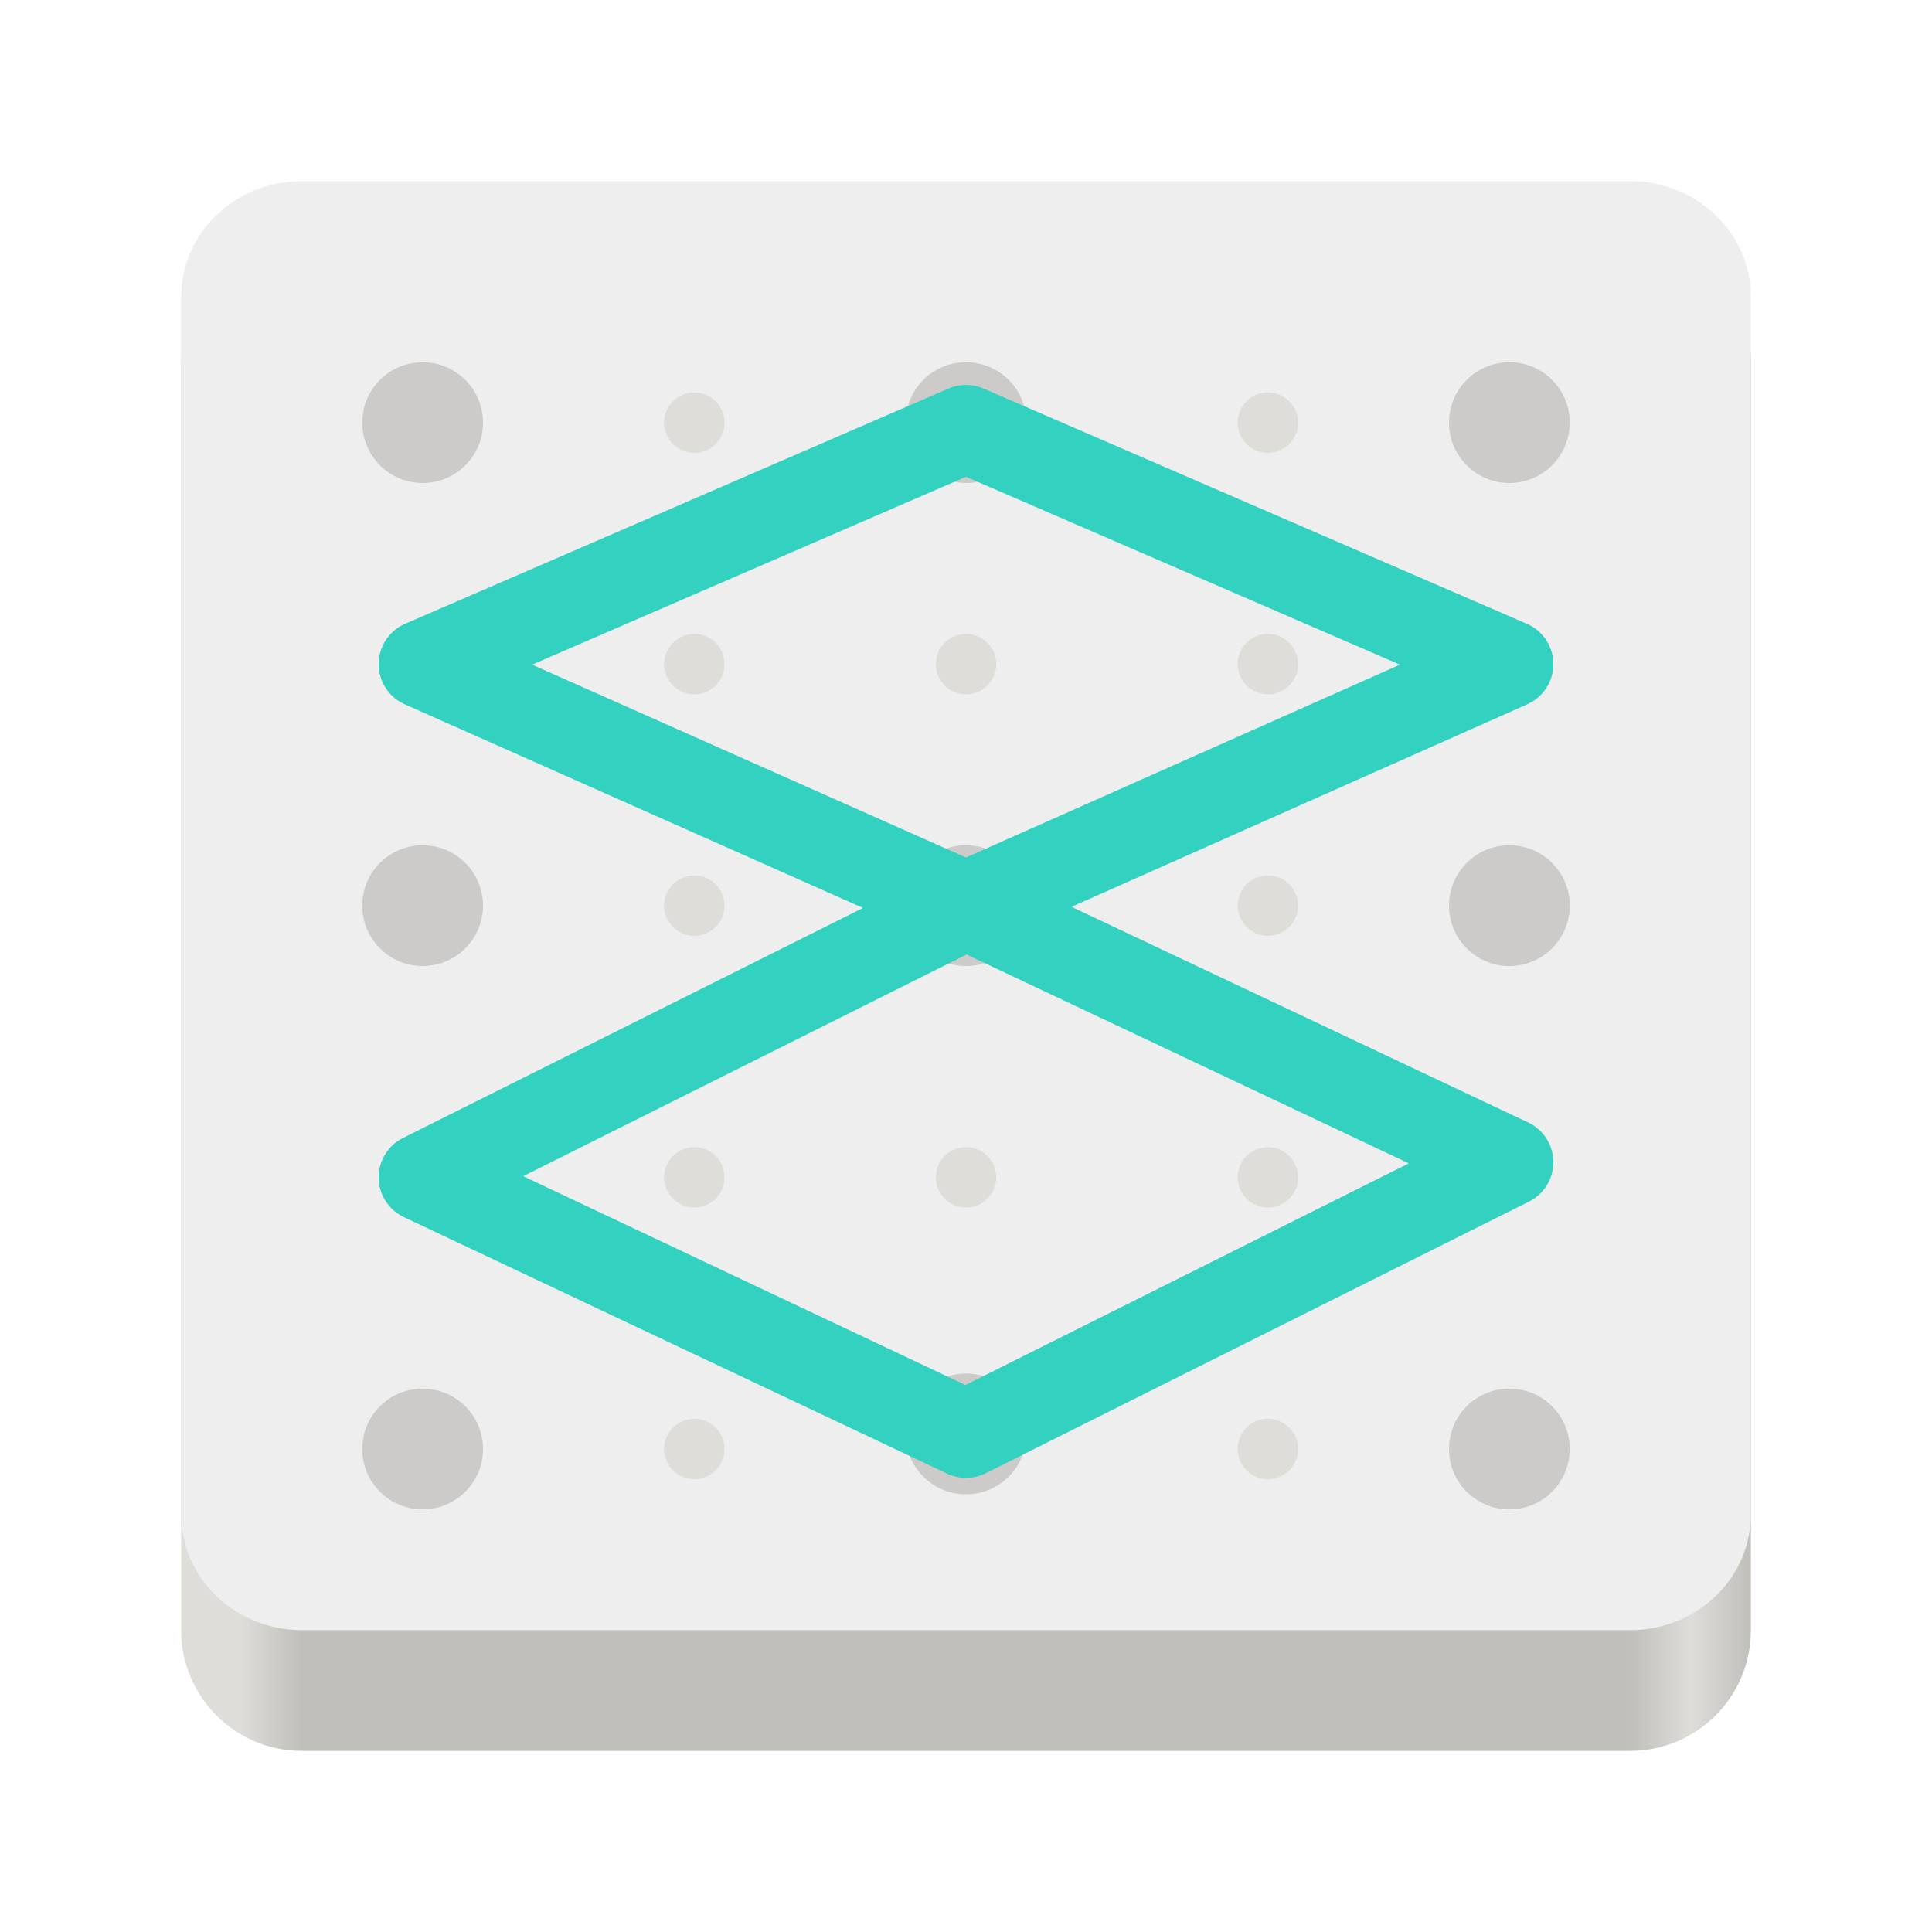
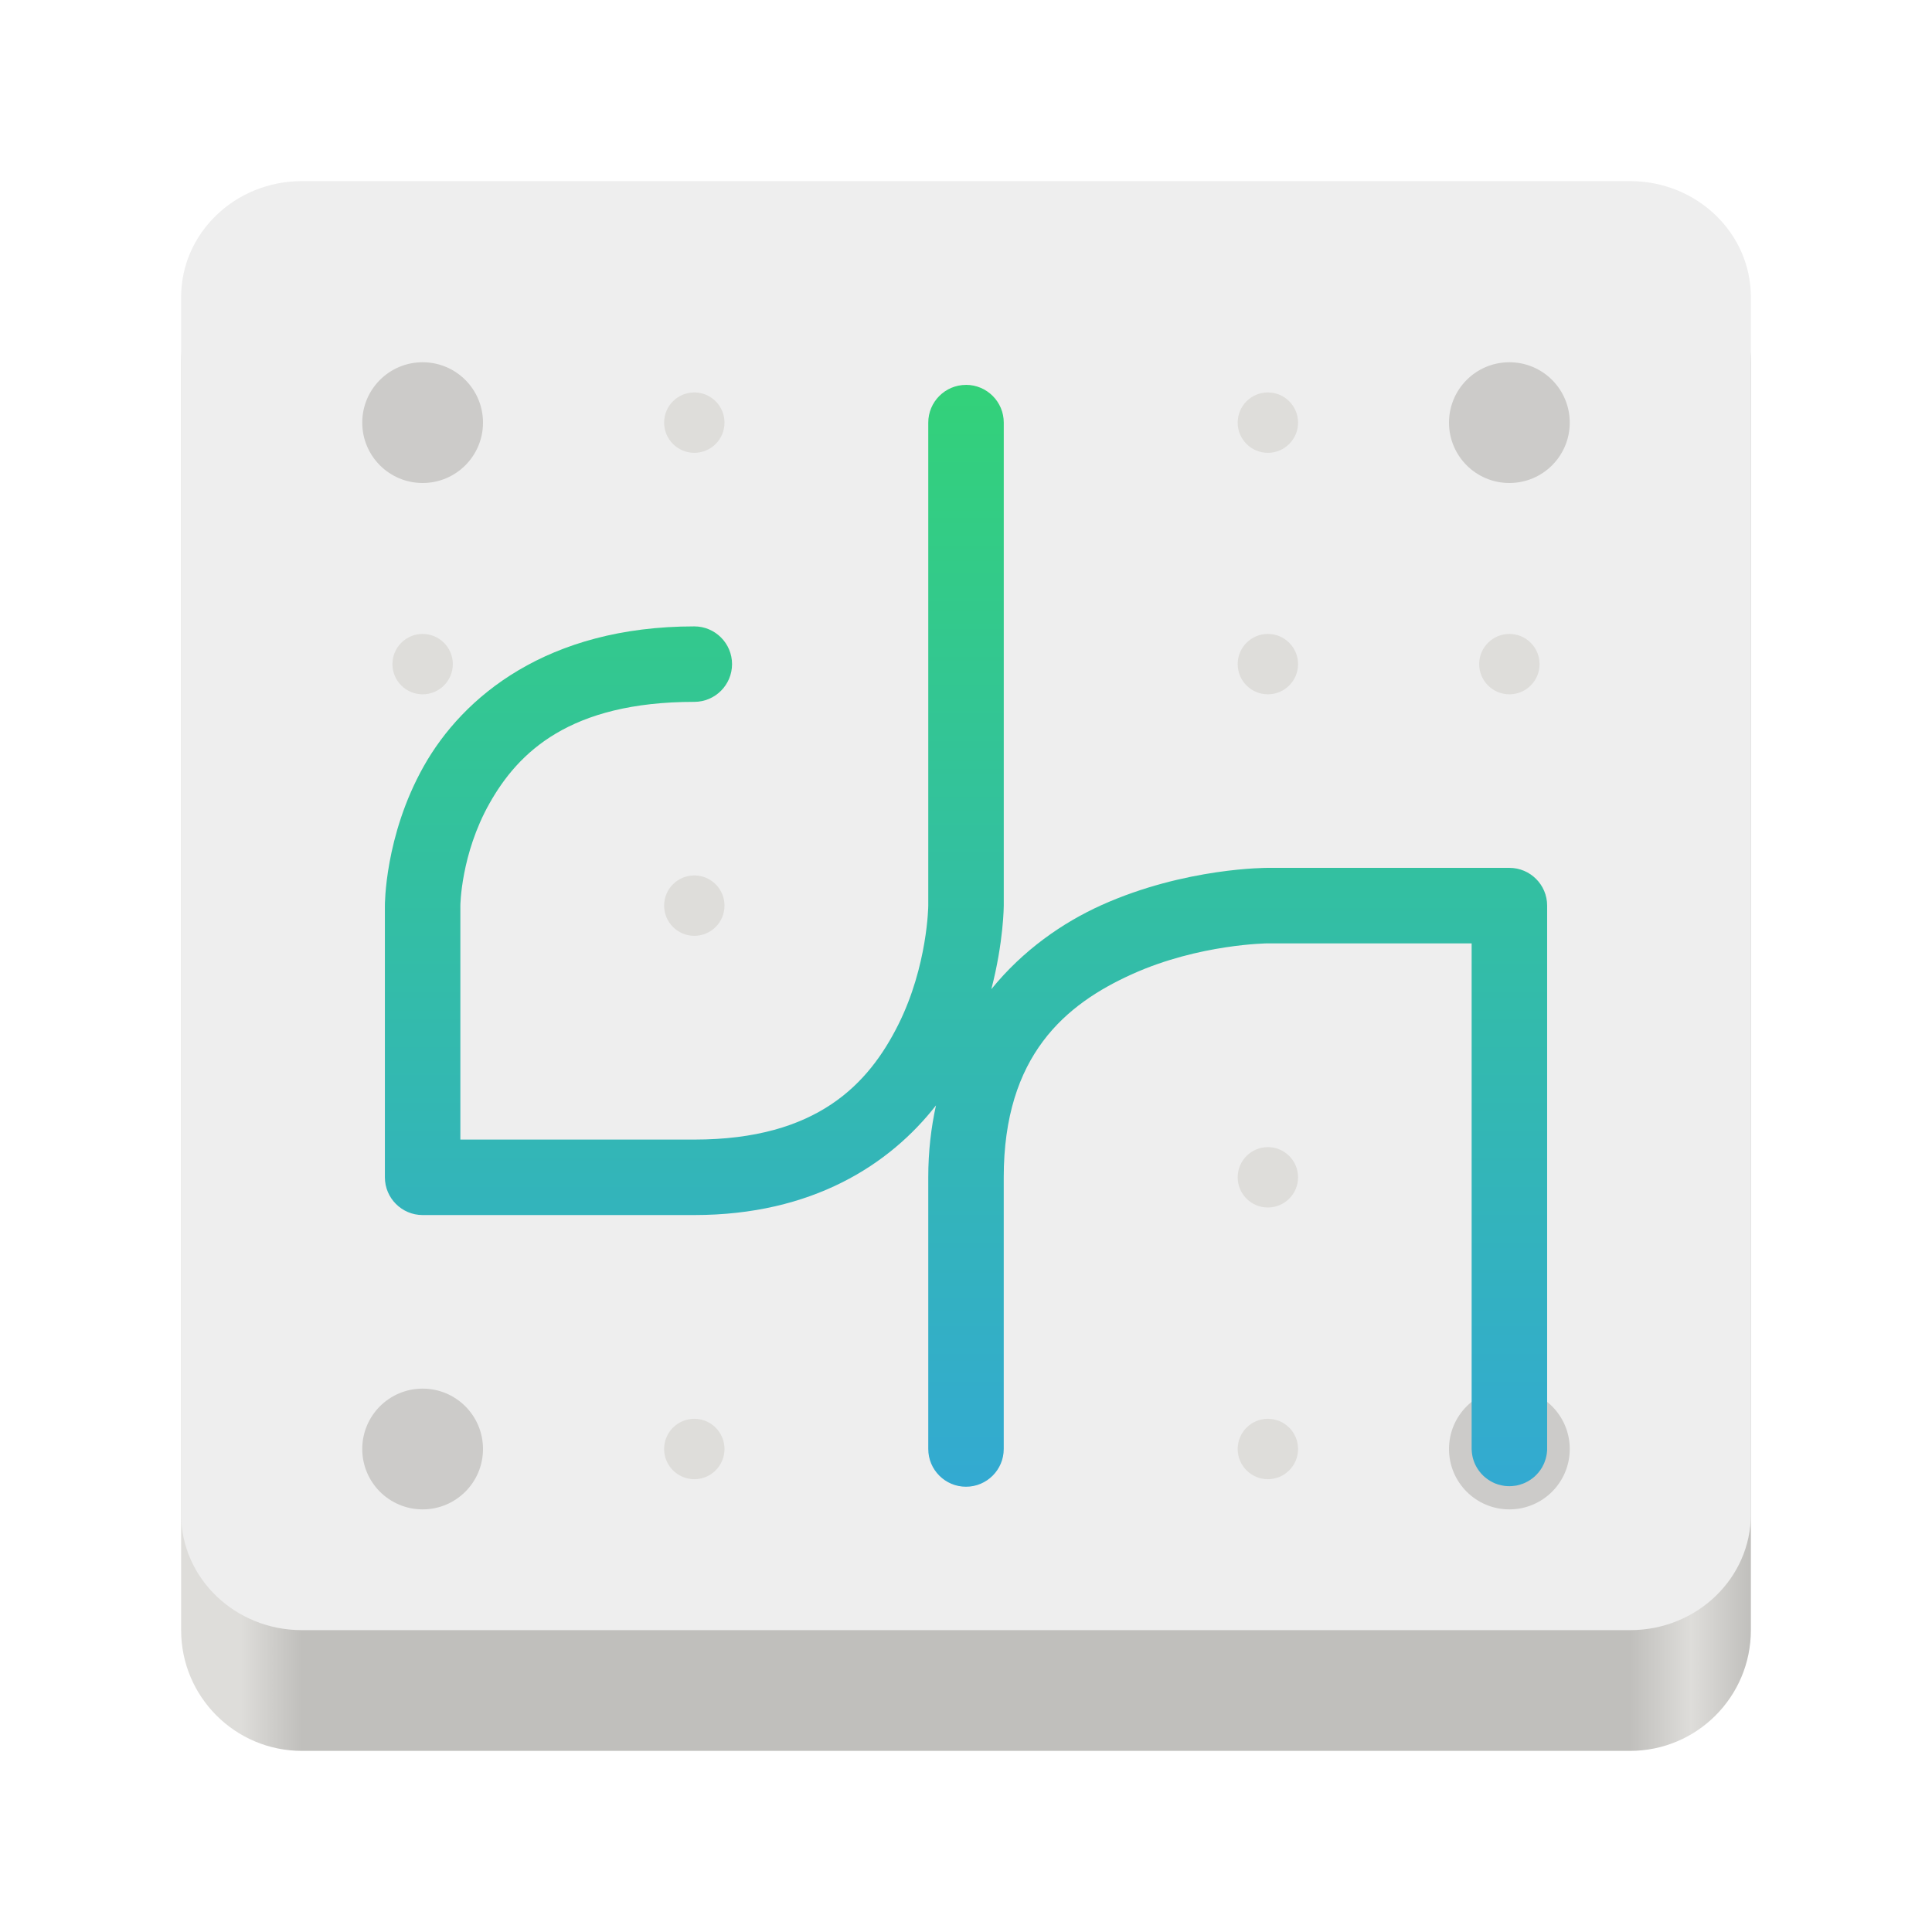
<svg xmlns="http://www.w3.org/2000/svg" height="128px" viewBox="0 0 128 128" width="128px">
  <linearGradient id="a" gradientTransform="matrix(0.232143 0 0 0.328947 -8.56656 263.8269)" gradientUnits="userSpaceOnUse" x1="88.596" x2="536.596" y1="-449.394" y2="-449.394">
    <stop offset="0" stop-color="#deddda" />
    <stop offset="0.038" stop-color="#deddda" />
    <stop offset="0.077" stop-color="#c0bfbc" />
    <stop offset="0.923" stop-color="#c0bfbc" />
    <stop offset="0.962" stop-color="#deddda" />
    <stop offset="1" stop-color="#c0bfbc" />
  </linearGradient>
+   <linearGradient id="b" gradientUnits="userSpaceOnUse" x1="64" x2="64" y1="26" y2="98">
+     <stop offset="0" stop-color="#33d17a" />
+     <stop offset="1" stop-color="#33aad1" />
+   </linearGradient>
+   <path d="m 48 60 c 0 1.105 -0.895 2 -2 2 s -2 -0.895 -2 -2 s 0.895 -2 2 -2 s 2 0.895 2 2 z m 0 0" fill="#deddda" />
  <path d="m 20 16 h 88 c 4.418 0 8 3.582 8 8 v 84 c 0 4.418 -3.582 8 -8 8 h -88 c -4.418 0 -8 -3.582 -8 -8 v -84 c 0 -4.418 3.582 -8 8 -8 z m 0 0" fill="url(#a)" />
  <path d="m 20 12 h 88 c 4.418 0 8 3.438 8 7.68 v 80.641 c 0 4.242 -3.582 7.68 -8 7.68 h -88 c -4.418 0 -8 -3.438 -8 -7.68 v -80.641 c 0 -4.242 3.582 -7.68 8 -7.68 z m 0 0" fill="#eeeeee" />
  <path d="m 32 28 c 0 2.211 -1.789 4 -4 4 s -4 -1.789 -4 -4 s 1.789 -4 4 -4 s 4 1.789 4 4 z m 0 0" fill="#cccbc9" />
-   <path d="m 68 28 c 0 2.211 -1.789 4 -4 4 s -4 -1.789 -4 -4 s 1.789 -4 4 -4 s 4 1.789 4 4 z m 0 0" fill="#cccbc9" />
  <path d="m 104 28 c 0 2.211 -1.789 4 -4 4 s -4 -1.789 -4 -4 s 1.789 -4 4 -4 s 4 1.789 4 4 z m 0 0" fill="#cccbc9" />
-   <path d="m 32 60 c 0 2.211 -1.789 4 -4 4 s -4 -1.789 -4 -4 s 1.789 -4 4 -4 s 4 1.789 4 4 z m 0 0" fill="#cccbc9" />
-   <path d="m 68 60 c 0 2.211 -1.789 4 -4 4 s -4 -1.789 -4 -4 s 1.789 -4 4 -4 s 4 1.789 4 4 z m 0 0" fill="#cccbc9" />
-   <path d="m 104 60 c 0 2.211 -1.789 4 -4 4 s -4 -1.789 -4 -4 s 1.789 -4 4 -4 s 4 1.789 4 4 z m 0 0" fill="#cccbc9" />
  <path d="m 104 96 c 0 2.211 -1.789 4 -4 4 s -4 -1.789 -4 -4 s 1.789 -4 4 -4 s 4 1.789 4 4 z m 0 0" fill="#cccbc9" />
-   <path d="m 68 95 c 0 2.211 -1.789 4 -4 4 s -4 -1.789 -4 -4 s 1.789 -4 4 -4 s 4 1.789 4 4 z m 0 0" fill="#cccbc9" />
  <path d="m 32 96 c 0 2.211 -1.789 4 -4 4 s -4 -1.789 -4 -4 s 1.789 -4 4 -4 s 4 1.789 4 4 z m 0 0" fill="#cccbc9" />
  <g fill="#deddda">
    <path d="m 30 78 c 0 1.105 -0.895 2 -2 2 s -2 -0.895 -2 -2 s 0.895 -2 2 -2 s 2 0.895 2 2 z m 0 0" />
    <path d="m 48 78 c 0 1.105 -0.895 2 -2 2 s -2 -0.895 -2 -2 s 0.895 -2 2 -2 s 2 0.895 2 2 z m 0 0" />
-     <path d="m 48 60 c 0 1.105 -0.895 2 -2 2 s -2 -0.895 -2 -2 s 0.895 -2 2 -2 s 2 0.895 2 2 z m 0 0" />
+     <path d="m 30 60 c 0 1.105 -0.895 2 -2 2 s -2 -0.895 -2 -2 s 0.895 -2 2 -2 s 2 0.895 2 2 z m 0 0" />
    <path d="m 66 78 c 0 1.105 -0.895 2 -2 2 s -2 -0.895 -2 -2 s 0.895 -2 2 -2 s 2 0.895 2 2 z m 0 0" />
    <path d="m 48 96 c 0 1.105 -0.895 2 -2 2 s -2 -0.895 -2 -2 s 0.895 -2 2 -2 s 2 0.895 2 2 z m 0 0" />
    <path d="m 86 96 c 0 1.105 -0.895 2 -2 2 s -2 -0.895 -2 -2 s 0.895 -2 2 -2 s 2 0.895 2 2 z m 0 0" />
    <path d="m 86 78 c 0 1.105 -0.895 2 -2 2 s -2 -0.895 -2 -2 s 0.895 -2 2 -2 s 2 0.895 2 2 z m 0 0" />
    <path d="m 102 78 c 0 1.105 -0.895 2 -2 2 s -2 -0.895 -2 -2 s 0.895 -2 2 -2 s 2 0.895 2 2 z m 0 0" />
    <path d="m 86 60 c 0 1.105 -0.895 2 -2 2 s -2 -0.895 -2 -2 s 0.895 -2 2 -2 s 2 0.895 2 2 z m 0 0" />
    <path d="m 86 44 c 0 1.105 -0.895 2 -2 2 s -2 -0.895 -2 -2 s 0.895 -2 2 -2 s 2 0.895 2 2 z m 0 0" />
    <path d="m 66 44 c 0 1.105 -0.895 2 -2 2 s -2 -0.895 -2 -2 s 0.895 -2 2 -2 s 2 0.895 2 2 z m 0 0" />
    <path d="m 48 44 c 0 1.105 -0.895 2 -2 2 s -2 -0.895 -2 -2 s 0.895 -2 2 -2 s 2 0.895 2 2 z m 0 0" />
    <path d="m 30 44 c 0 1.105 -0.895 2 -2 2 s -2 -0.895 -2 -2 s 0.895 -2 2 -2 s 2 0.895 2 2 z m 0 0" />
    <path d="m 48 28 c 0 1.105 -0.895 2 -2 2 s -2 -0.895 -2 -2 s 0.895 -2 2 -2 s 2 0.895 2 2 z m 0 0" />
    <path d="m 86 28 c 0 1.105 -0.895 2 -2 2 s -2 -0.895 -2 -2 s 0.895 -2 2 -2 s 2 0.895 2 2 z m 0 0" />
    <path d="m 102 44 c 0 1.105 -0.895 2 -2 2 s -2 -0.895 -2 -2 s 0.895 -2 2 -2 s 2 0.895 2 2 z m 0 0" />
+     <path d="m 102 60 c 0 1.105 -0.895 2 -2 2 s -2 -0.895 -2 -2 s 0.895 -2 2 -2 s 2 0.895 2 2 z m 0 0" />
+     <path d="m 48 60 c 0 1.105 -0.895 2 -2 2 s -2 -0.895 -2 -2 s 0.895 -2 2 -2 s 2 0.895 2 2 z m 0 0" />
+     <path d="m 66 60 c 0 1.105 -0.895 2 -2 2 s -2 -0.895 -2 -2 s 0.895 -2 2 -2 s 2 0.895 2 2 z m 0 0" />
+     <path d="m 66 28 c 0 1.105 -0.895 2 -2 2 s -2 -0.895 -2 -2 s 0.895 -2 2 -2 s 2 0.895 2 2 z m 0 0" />
+     <path d="m 66 96 c 0 1.105 -0.895 2 -2 2 s -2 -0.895 -2 -2 s 0.895 -2 2 -2 s 2 0.895 2 2 z m 0 0" />
  </g>
-   <path d="m 64 28.414 l -36 15.586 l 36 16 l 36 -16 z m 0 0" fill="none" stroke="#33d1bf" stroke-linecap="round" stroke-linejoin="round" stroke-width="5.826" />
-   <path d="m 64 60 l -36 18 l 36 17 l 36 -18 z m 0 0" fill="none" stroke="#33d1bf" stroke-linecap="round" stroke-linejoin="round" stroke-width="5.826" />
+   <path d="m 64 25.5 c -1.379 0 -2.5 1.121 -2.5 2.5 v 32 s -0.035 3.98 -1.984 7.883 c -1.953 3.902 -5.348 7.617 -13.516 7.617 h -15.5 v -15.5 s 0.027 -3.395 1.93 -6.773 c 1.902 -3.379 5.312 -6.727 13.57 -6.727 c 1.379 0 2.5 -1.121 2.5 -2.5 s -1.121 -2.5 -2.5 -2.5 c -9.742 0 -15.332 4.652 -17.93 9.273 c -2.598 4.621 -2.57 9.227 -2.57 9.227 v 18 c 0 1.379 1.121 2.5 2.5 2.5 h 18 c 7.812 0 12.949 -3.34 16.012 -7.266 c -0.324 1.465 -0.512 3.047 -0.512 4.766 v 18 c 0 1.379 1.121 2.5 2.5 2.5 s 2.5 -1.121 2.5 -2.5 v -18 c 0 -8.074 4.094 -11.477 8.527 -13.469 c 4.43 -1.996 8.973 -2.031 8.973 -2.031 h 13.5 v 33.5 c 0 0.043 0.004 0.09 0.008 0.133 c 0.004 0.09 0.016 0.176 0.031 0.262 c 0.012 0.09 0.035 0.176 0.059 0.262 c 0.023 0.086 0.055 0.168 0.086 0.25 c 0.035 0.082 0.07 0.164 0.113 0.238 c 0.043 0.082 0.09 0.156 0.141 0.23 c 0.023 0.035 0.051 0.074 0.074 0.105 c 0.082 0.109 0.172 0.207 0.27 0.301 c 0.031 0.027 0.062 0.059 0.098 0.086 c 0.035 0.027 0.066 0.059 0.102 0.082 c 0.18 0.137 0.371 0.246 0.574 0.332 c 0.125 0.051 0.254 0.09 0.383 0.117 c 0.043 0.012 0.086 0.02 0.129 0.027 c 0.043 0.008 0.09 0.016 0.133 0.023 c 0.219 0.023 0.441 0.023 0.664 -0.012 c 0.043 -0.004 0.086 -0.012 0.129 -0.02 c 0.129 -0.027 0.258 -0.066 0.383 -0.113 c 0.043 -0.016 0.082 -0.031 0.125 -0.047 c 0.039 -0.02 0.078 -0.039 0.117 -0.059 c 0.043 -0.02 0.082 -0.039 0.121 -0.062 c 0.113 -0.066 0.223 -0.141 0.328 -0.223 c 0.035 -0.027 0.07 -0.055 0.102 -0.086 c 0.098 -0.09 0.191 -0.188 0.273 -0.289 c 0.086 -0.102 0.16 -0.215 0.227 -0.328 c 0.043 -0.078 0.082 -0.156 0.121 -0.238 c 0.016 -0.039 0.031 -0.082 0.047 -0.121 c 0.051 -0.125 0.086 -0.254 0.113 -0.383 c 0.02 -0.09 0.031 -0.176 0.039 -0.262 c 0.004 -0.047 0.008 -0.09 0.012 -0.133 c 0 -0.027 0 -0.051 0 -0.074 v -36 c 0 -1.379 -1.121 -2.5 -2.5 -2.5 h -16 s -5.457 -0.035 -11.027 2.469 c -2.566 1.156 -5.199 2.98 -7.297 5.57 c 0.82 -3.145 0.824 -5.539 0.824 -5.539 v -32 c 0 -1.379 -1.121 -2.5 -2.5 -2.5 z m 0 0" fill="url(#b)" />
</svg>
